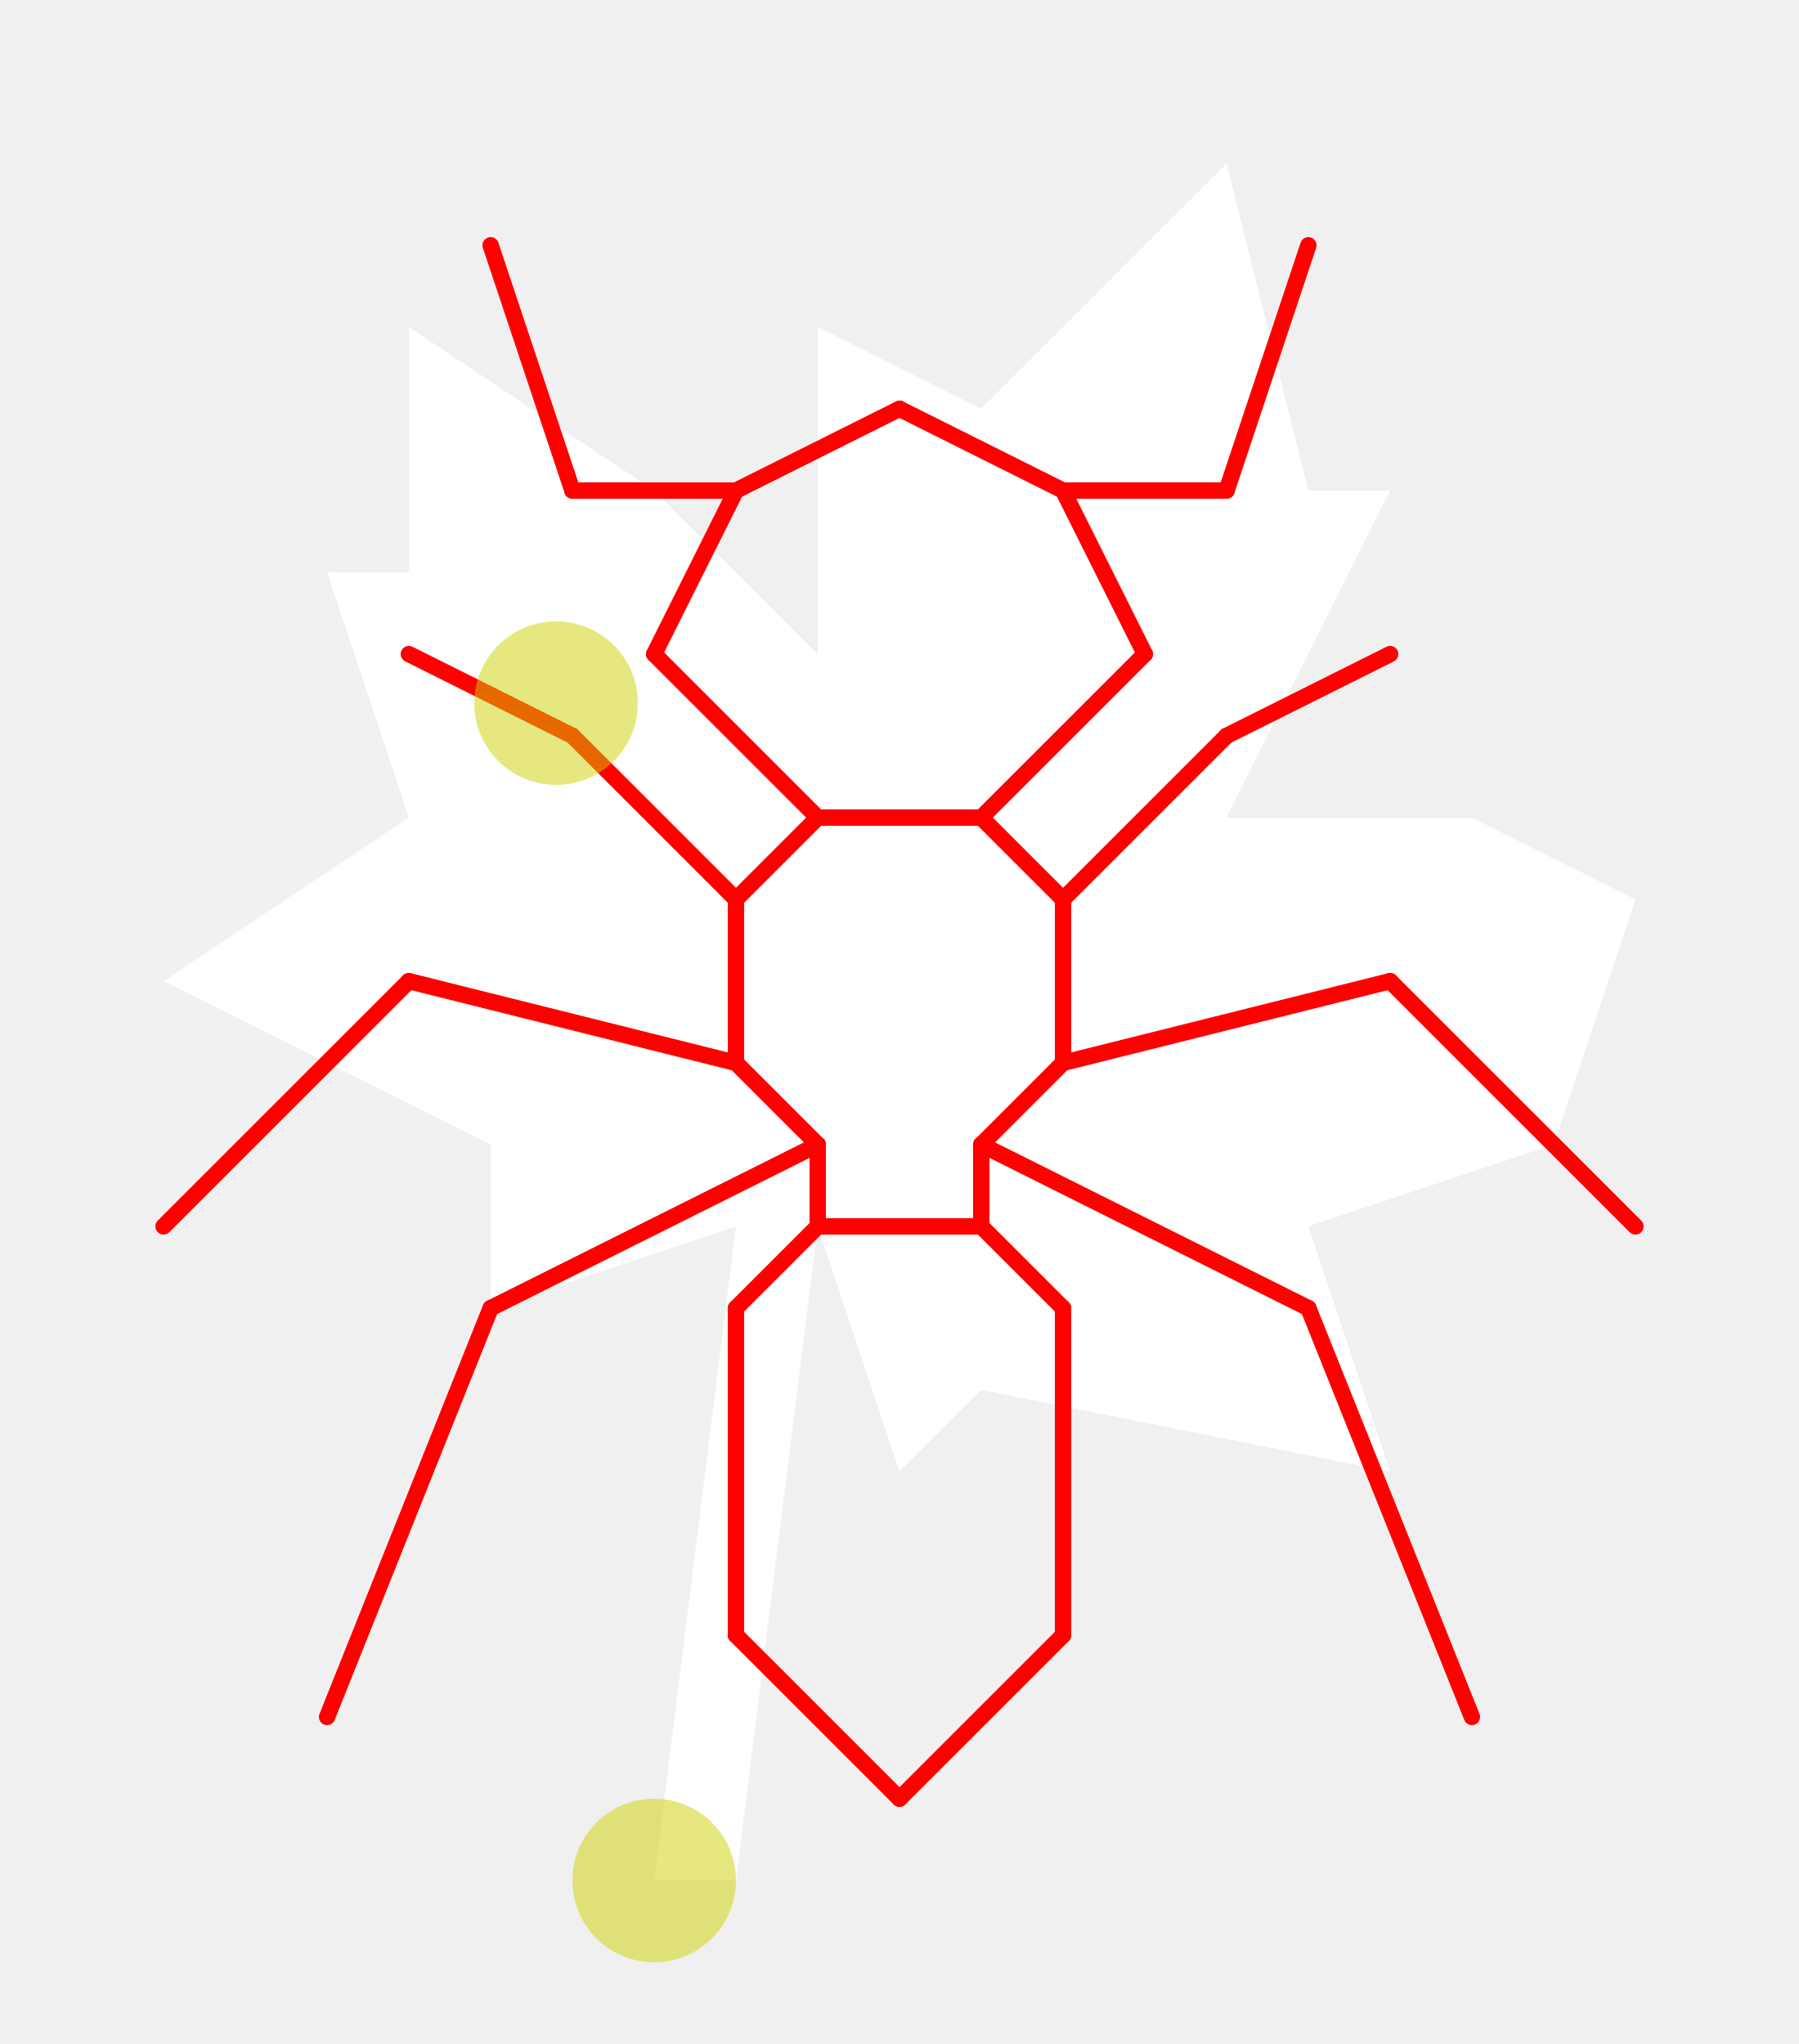
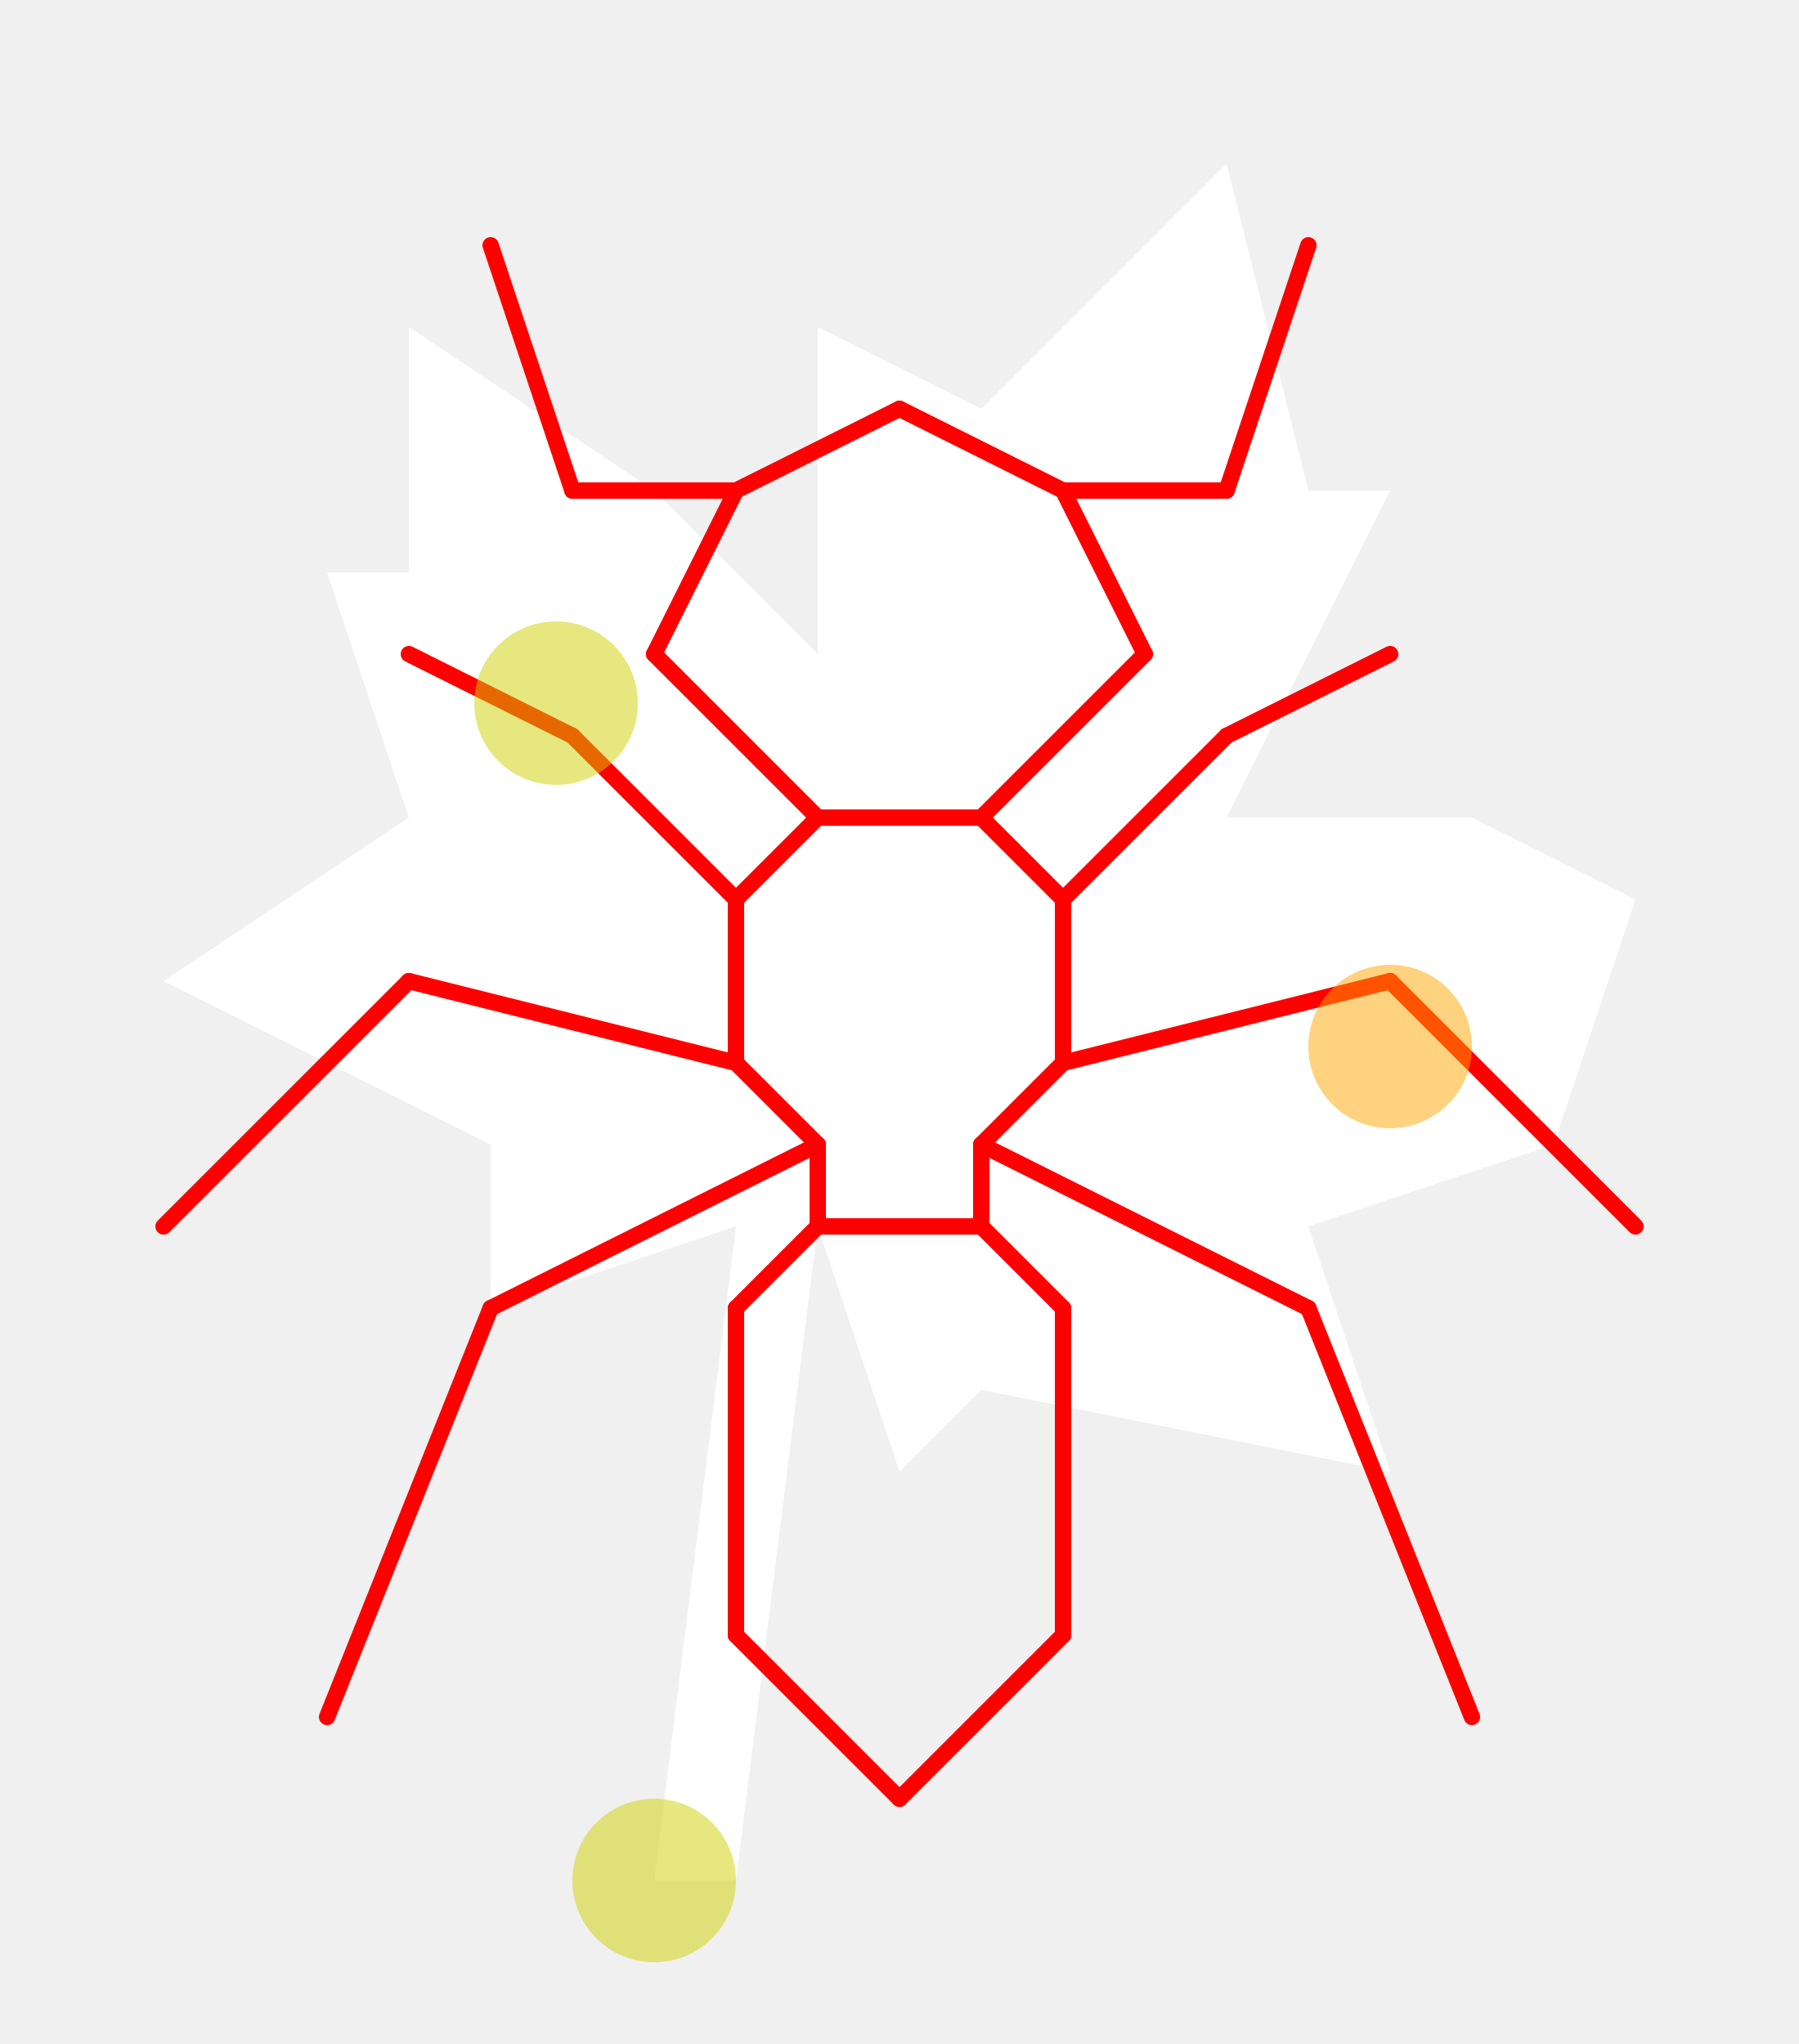
<svg xmlns="http://www.w3.org/2000/svg" viewBox="5 -5 110 125" style="background-color: #00000066">
  <path d="M 50,70 L 35,75 L 35,65 L 15,55 L 30,45 L 25,30 L 30,30 L 30,15 L 45,25 L 55,35 L 55,15 L 65,20 L 80,5 L 85,25 L 90,25 L 80,45 L 95,45 L 105,50 L 100,65 L 85,70 L 90,85 L 65,80 L 60,85 L 55,70 L 50,110 L 45,110" style="fill:#ffffff; fill-rule:evenodd; stroke:none" />
  <g style="fill:none;stroke:#ff0000;stroke-linecap:round">
    <path d="M 50,25 L 60,20" />
    <path d="M 60,20 L 70,25" />
    <path d="M 70,25 L 75,35" />
    <path d="M 75,35 L 65,45" />
    <path d="M 65,45 L 55,45" />
    <path d="M 55,45 L 45,35" />
    <path d="M 45,35 L 50,25" />
    <path d="M 70,25 L 80,25" />
    <path d="M 80,25 L 85,10" />
    <path d="M 50,25 L 40,25" />
    <path d="M 40,25 L 35,10" />
    <path d="M 65,45 L 70,50" />
    <path d="M 70,50 L 70,60" />
    <path d="M 70,60 L 65,65" />
    <path d="M 65,65 L 65,70" />
    <path d="M 55,45 L 50,50" />
    <path d="M 50,50 L 50,60" />
    <path d="M 50,60 L 55,65" />
    <path d="M 55,65 L 55,70" />
    <path d="M 70,50 L 80,40" />
    <path d="M 80,40 L 90,35" />
    <path d="M 50,50 L 40,40" />
    <path d="M 40,40 L 30,35" />
    <path d="M 70,60 L 90,55" />
    <path d="M 90,55 L 105,70" />
    <path d="M 50,60 L 30,55" />
    <path d="M 30,55 L 15,70" />
    <path d="M 65,70 L 70,75" />
    <path d="M 70,75 L 70,95" />
    <path d="M 70,95 L 60,105" />
    <path d="M 60,105 L 50,95" />
    <path d="M 50,95 L 50,75" />
    <path d="M 50,75 L 55,70" />
    <path d="M 55,65 L 35,75" />
    <path d="M 35,75 L 25,100" />
    <path d="M 65,65 L 85,75" />
    <path d="M 85,75 L 95,100" />
    <path d="M 55,70 L 65,70" />
  </g>
  <circle cx="45" cy="110" r="5px" style="fill:#d0d00080" />
  <circle cx="39" cy="38" r="5px" style="fill:#d0d00080" />
+   <circle cx="90" cy="59" r="5px" style="fill:#ffa50080" />
</svg>
